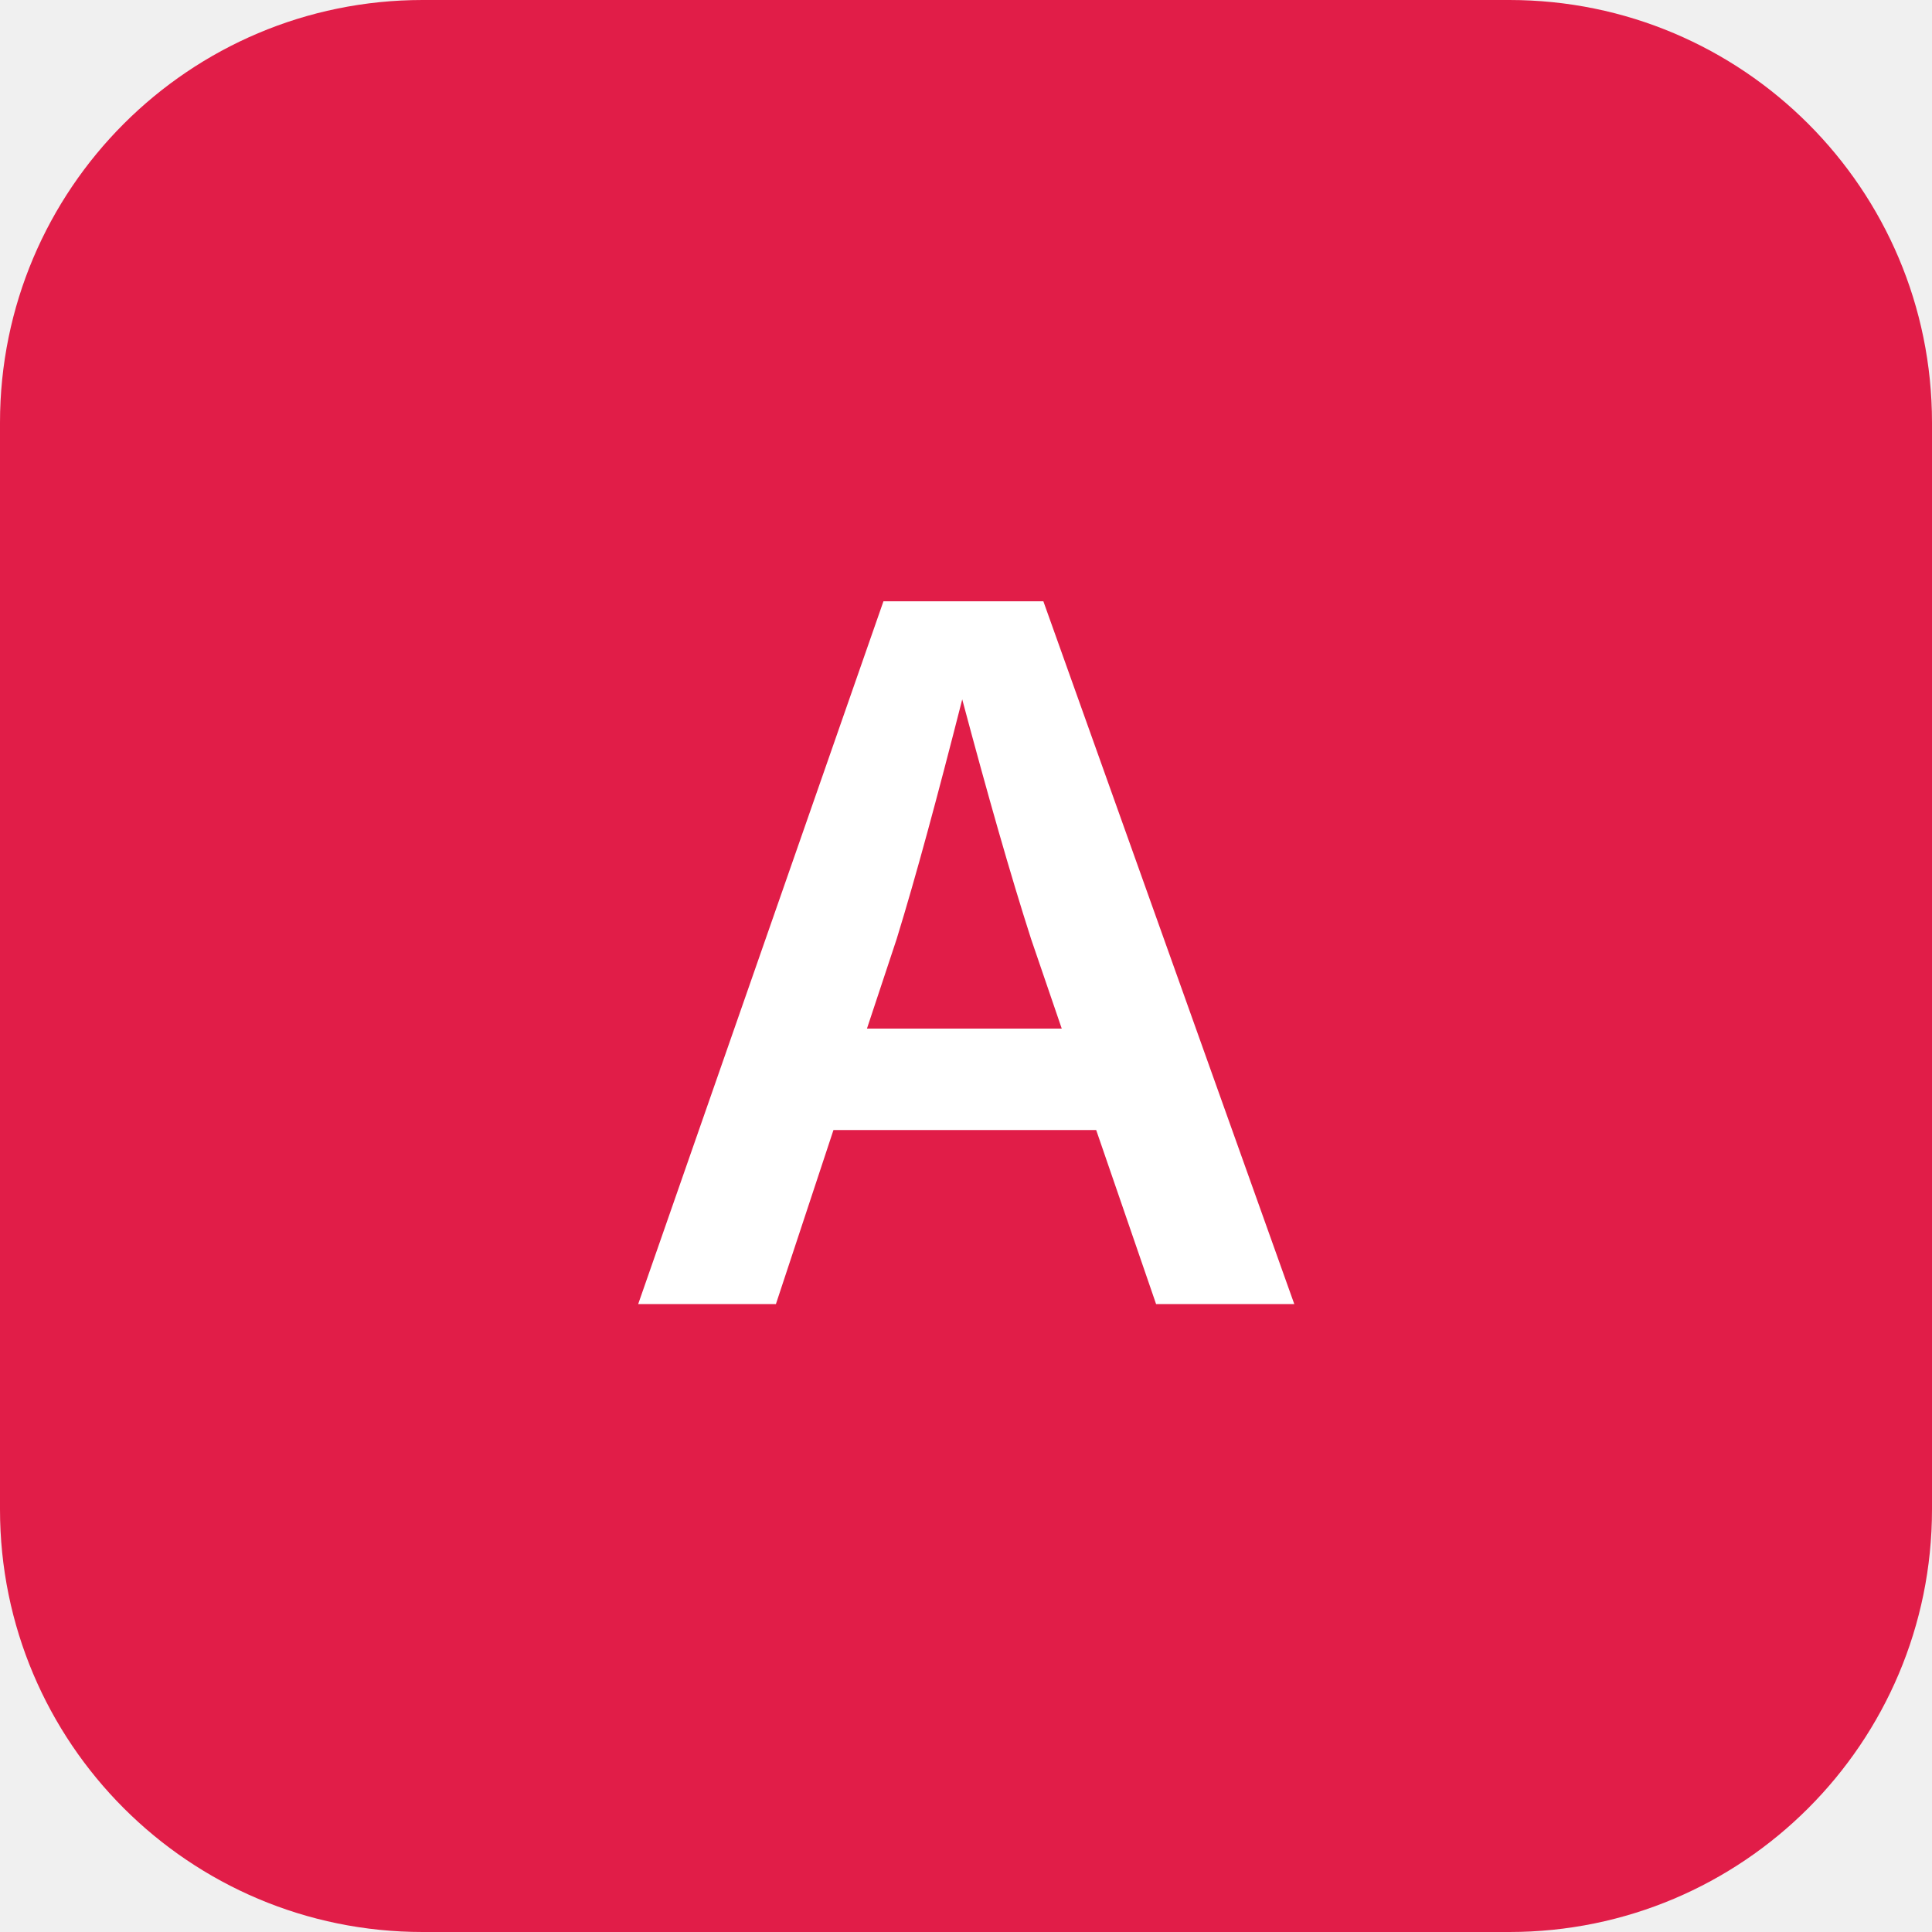
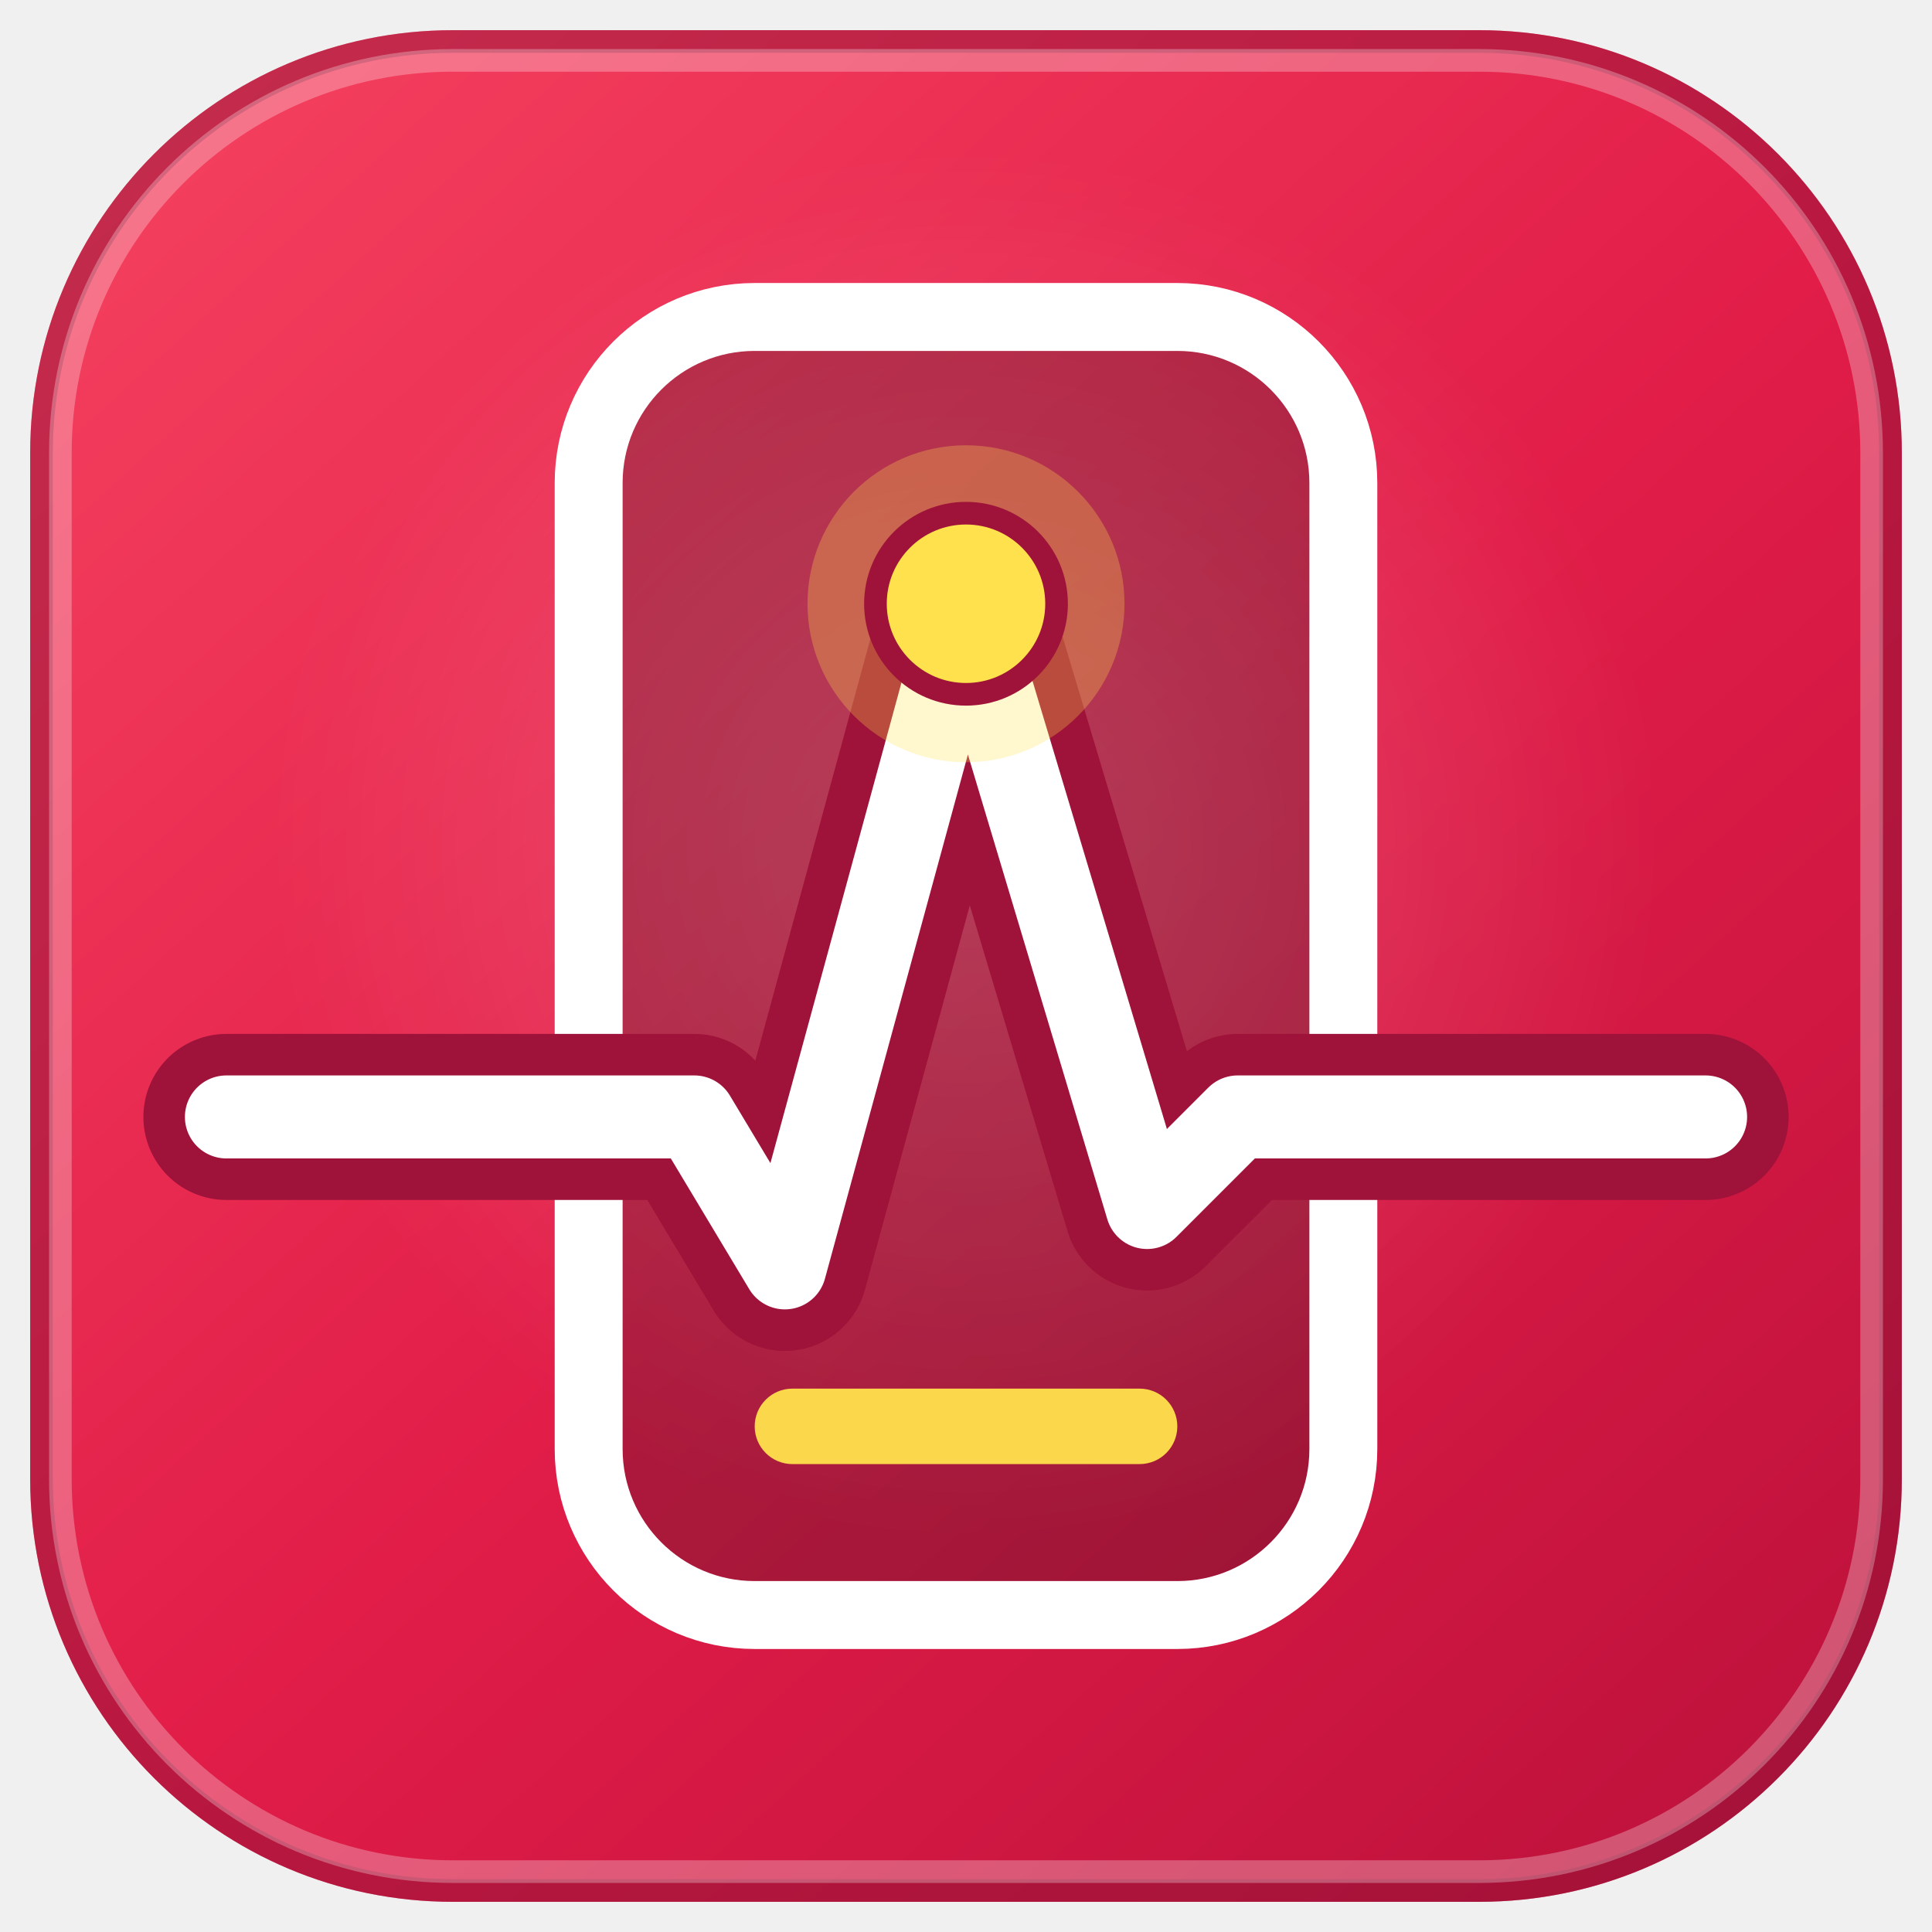
- <svg xmlns="http://www.w3.org/2000/svg" viewBox="0 0 64 64">
-   <rect width="64" height="64" rx="14" fill="#e11d48" />
-   <text x="32" y="32" dy="0.35em" text-anchor="middle" font-family="ui-sans-serif, system-ui, -apple-system, sans-serif" font-size="32" font-weight="600" fill="#ffffff">A</text>
+ <svg xmlns="http://www.w3.org/2000/svg" viewBox="0 0 128 128" width="128" height="128" role="img" aria-label="autoclipper logo">
+   <defs>
+     <linearGradient id="bg" x1="12" y1="8" x2="116" y2="122" gradientUnits="userSpaceOnUse">
+       <stop offset="0%" stop-color="#f43f5e" />
+       <stop offset="52%" stop-color="#e11d48" />
+       <stop offset="100%" stop-color="#be123c" />
+     </linearGradient>
+     <radialGradient id="glow" cx="64" cy="56" r="46" gradientUnits="userSpaceOnUse">
+       <stop offset="0%" stop-color="#ffffff" stop-opacity="0.20" />
+       <stop offset="100%" stop-color="#ffffff" stop-opacity="0" />
+     </radialGradient>
+   </defs>
+   <rect x="2" y="2" width="124" height="124" rx="28" fill="url(#bg)" />
+   <rect x="2" y="2" width="124" height="124" rx="28" fill="url(#glow)" />
+   <rect x="2.75" y="2.75" width="122.5" height="122.5" rx="27.25" fill="none" stroke="#881337" stroke-opacity="0.45" stroke-width="1.5" />
+   <rect x="4" y="4" width="120" height="120" rx="26" fill="none" stroke="#ffffff" stroke-opacity="0.28" stroke-width="1.5" />
+   <rect x="39" y="21" width="50" height="86" rx="11" fill="#0e1017" fill-opacity="0.24" stroke="#ffffff" stroke-width="4.5" />
+   <rect x="50" y="92" width="28" height="5" rx="2.5" fill="#ffe14d" fill-opacity="0.95" />
+   <path d="M 15 74 L 38 74 L 46 74 L 52 84 L 64 40 L 76 80 L 82 74 L 113 74" fill="none" stroke="#9f1239" stroke-width="11" stroke-linecap="round" stroke-linejoin="round" />
+   <path d="M 15 74 L 38 74 L 46 74 L 52 84 L 64 40 L 76 80 L 82 74 L 113 74" fill="none" stroke="#ffffff" stroke-width="5.5" stroke-linecap="round" stroke-linejoin="round" />
+   <circle cx="64" cy="40" r="10.5" fill="#ffe14d" fill-opacity="0.28" />
+   <circle cx="64" cy="40" r="6" fill="#ffe14d" stroke="#9f1239" stroke-width="1.5" />
</svg>
